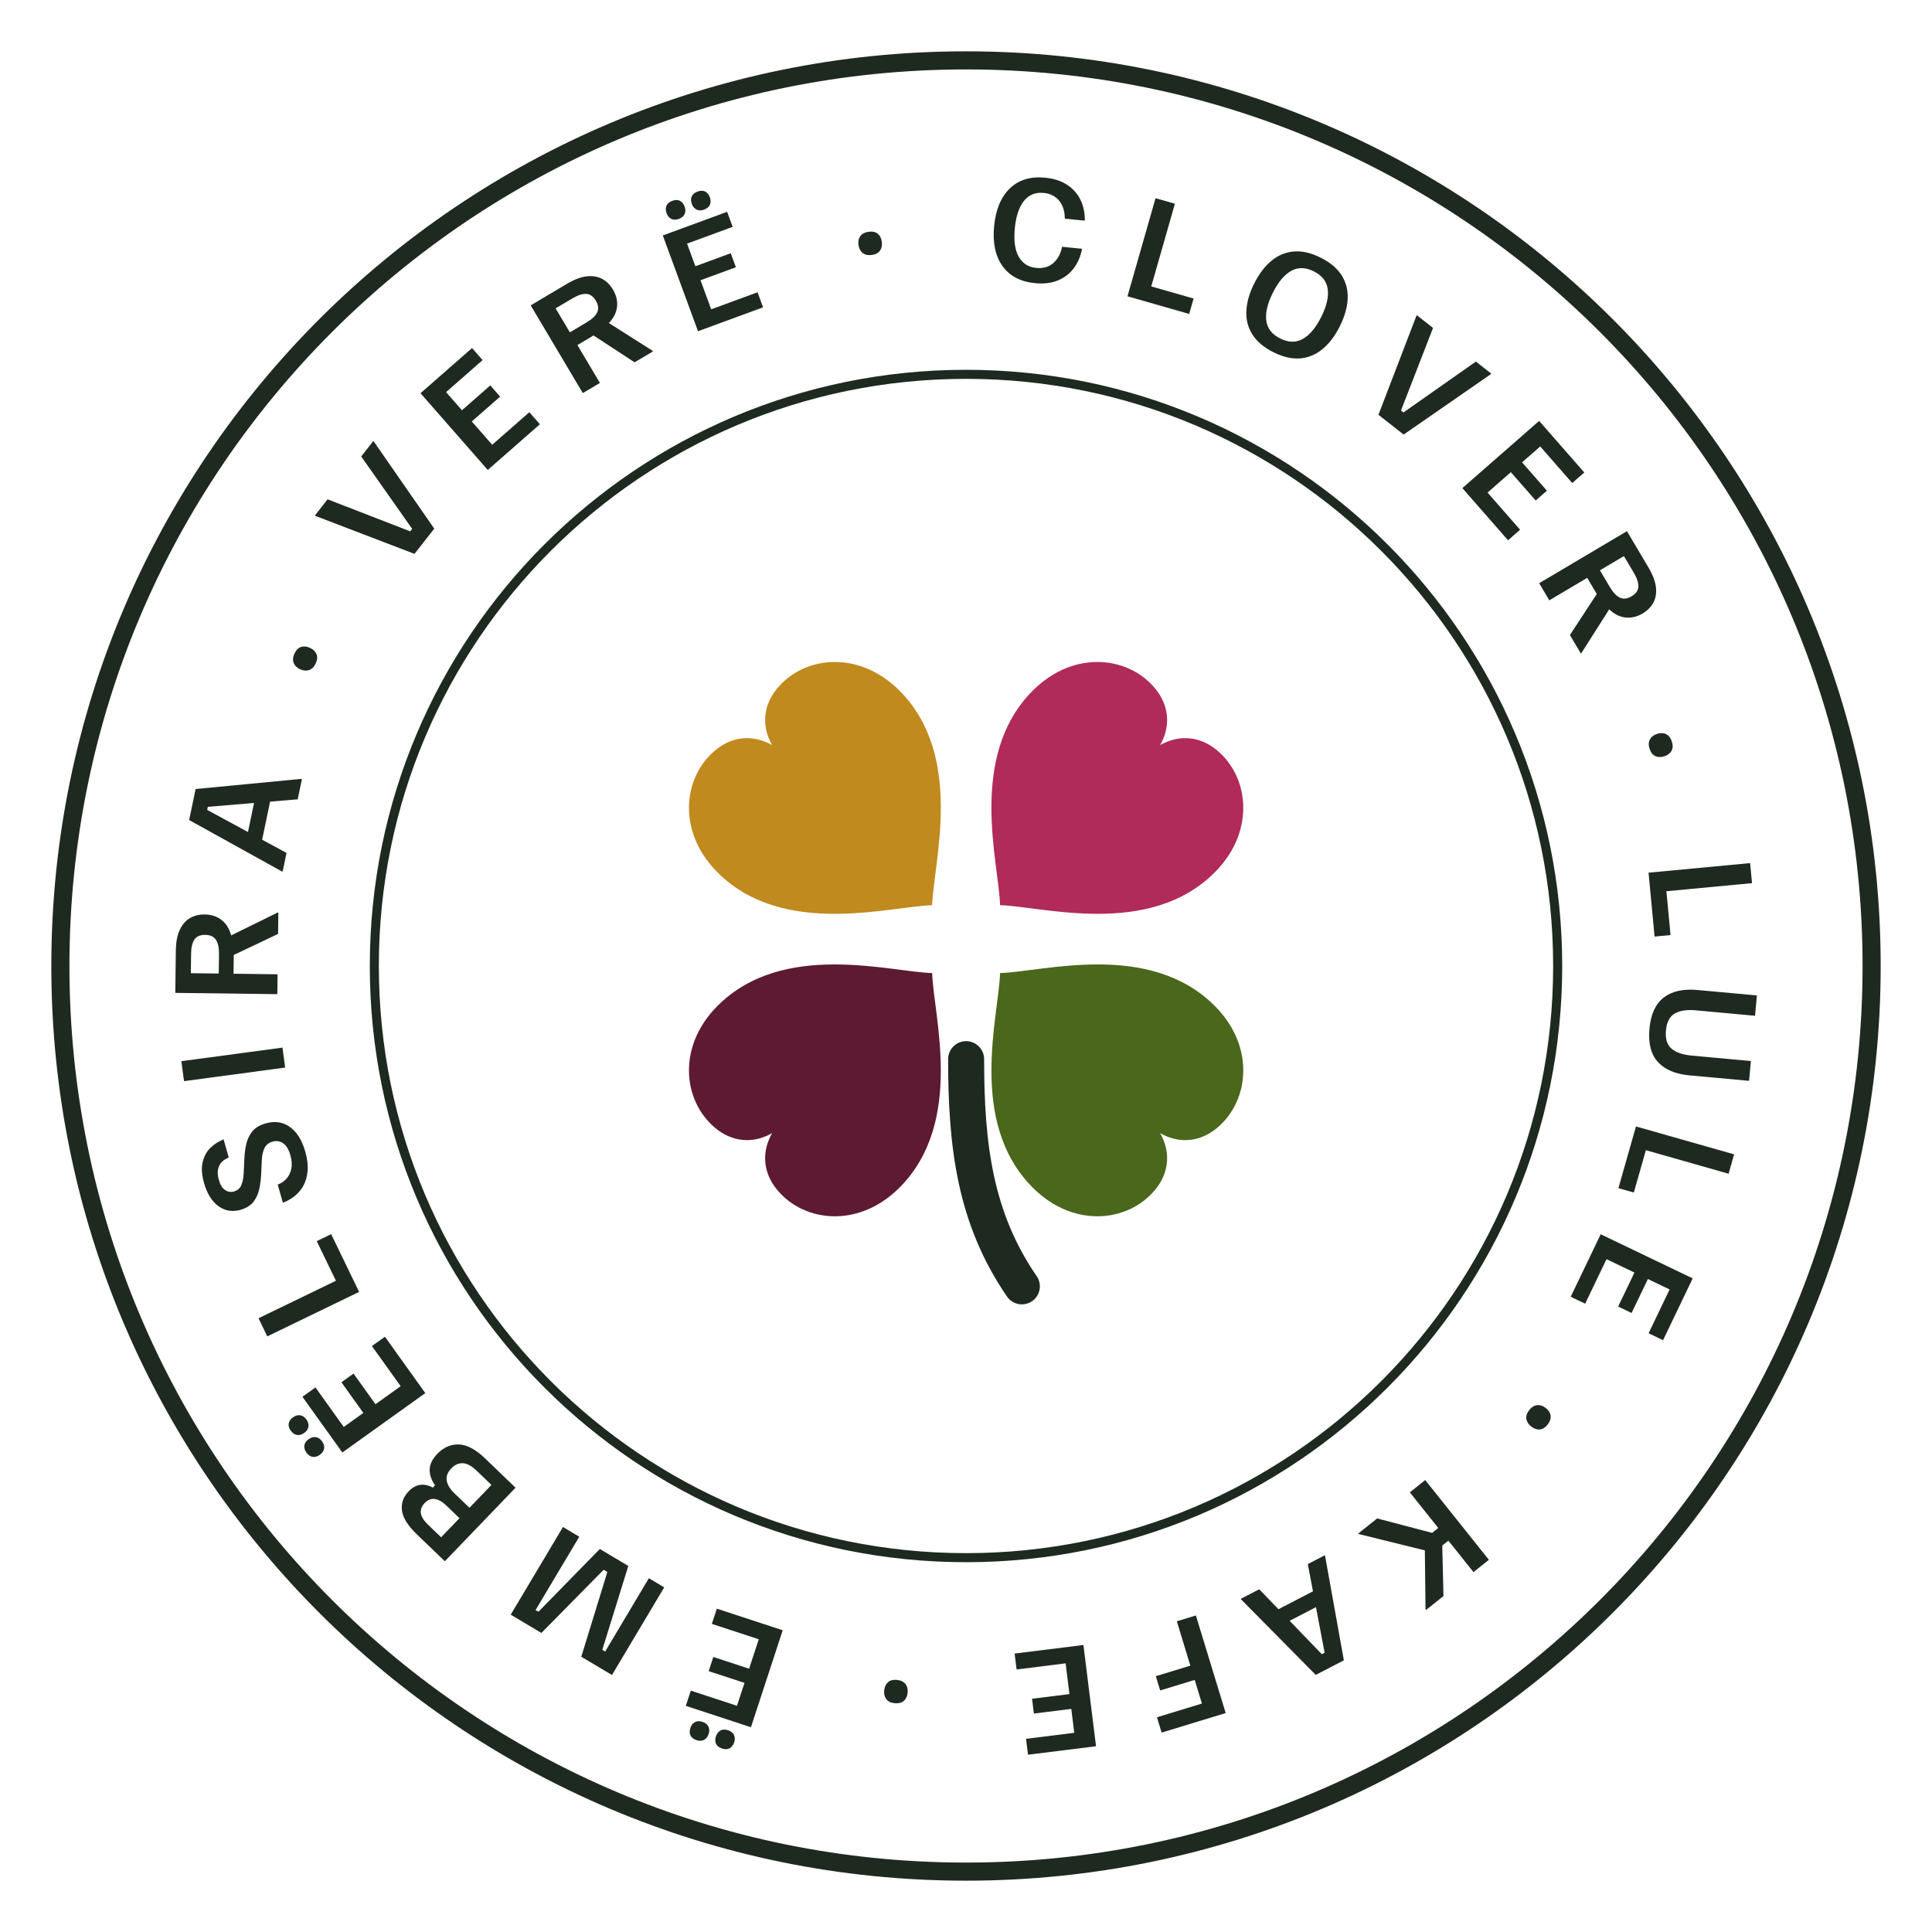
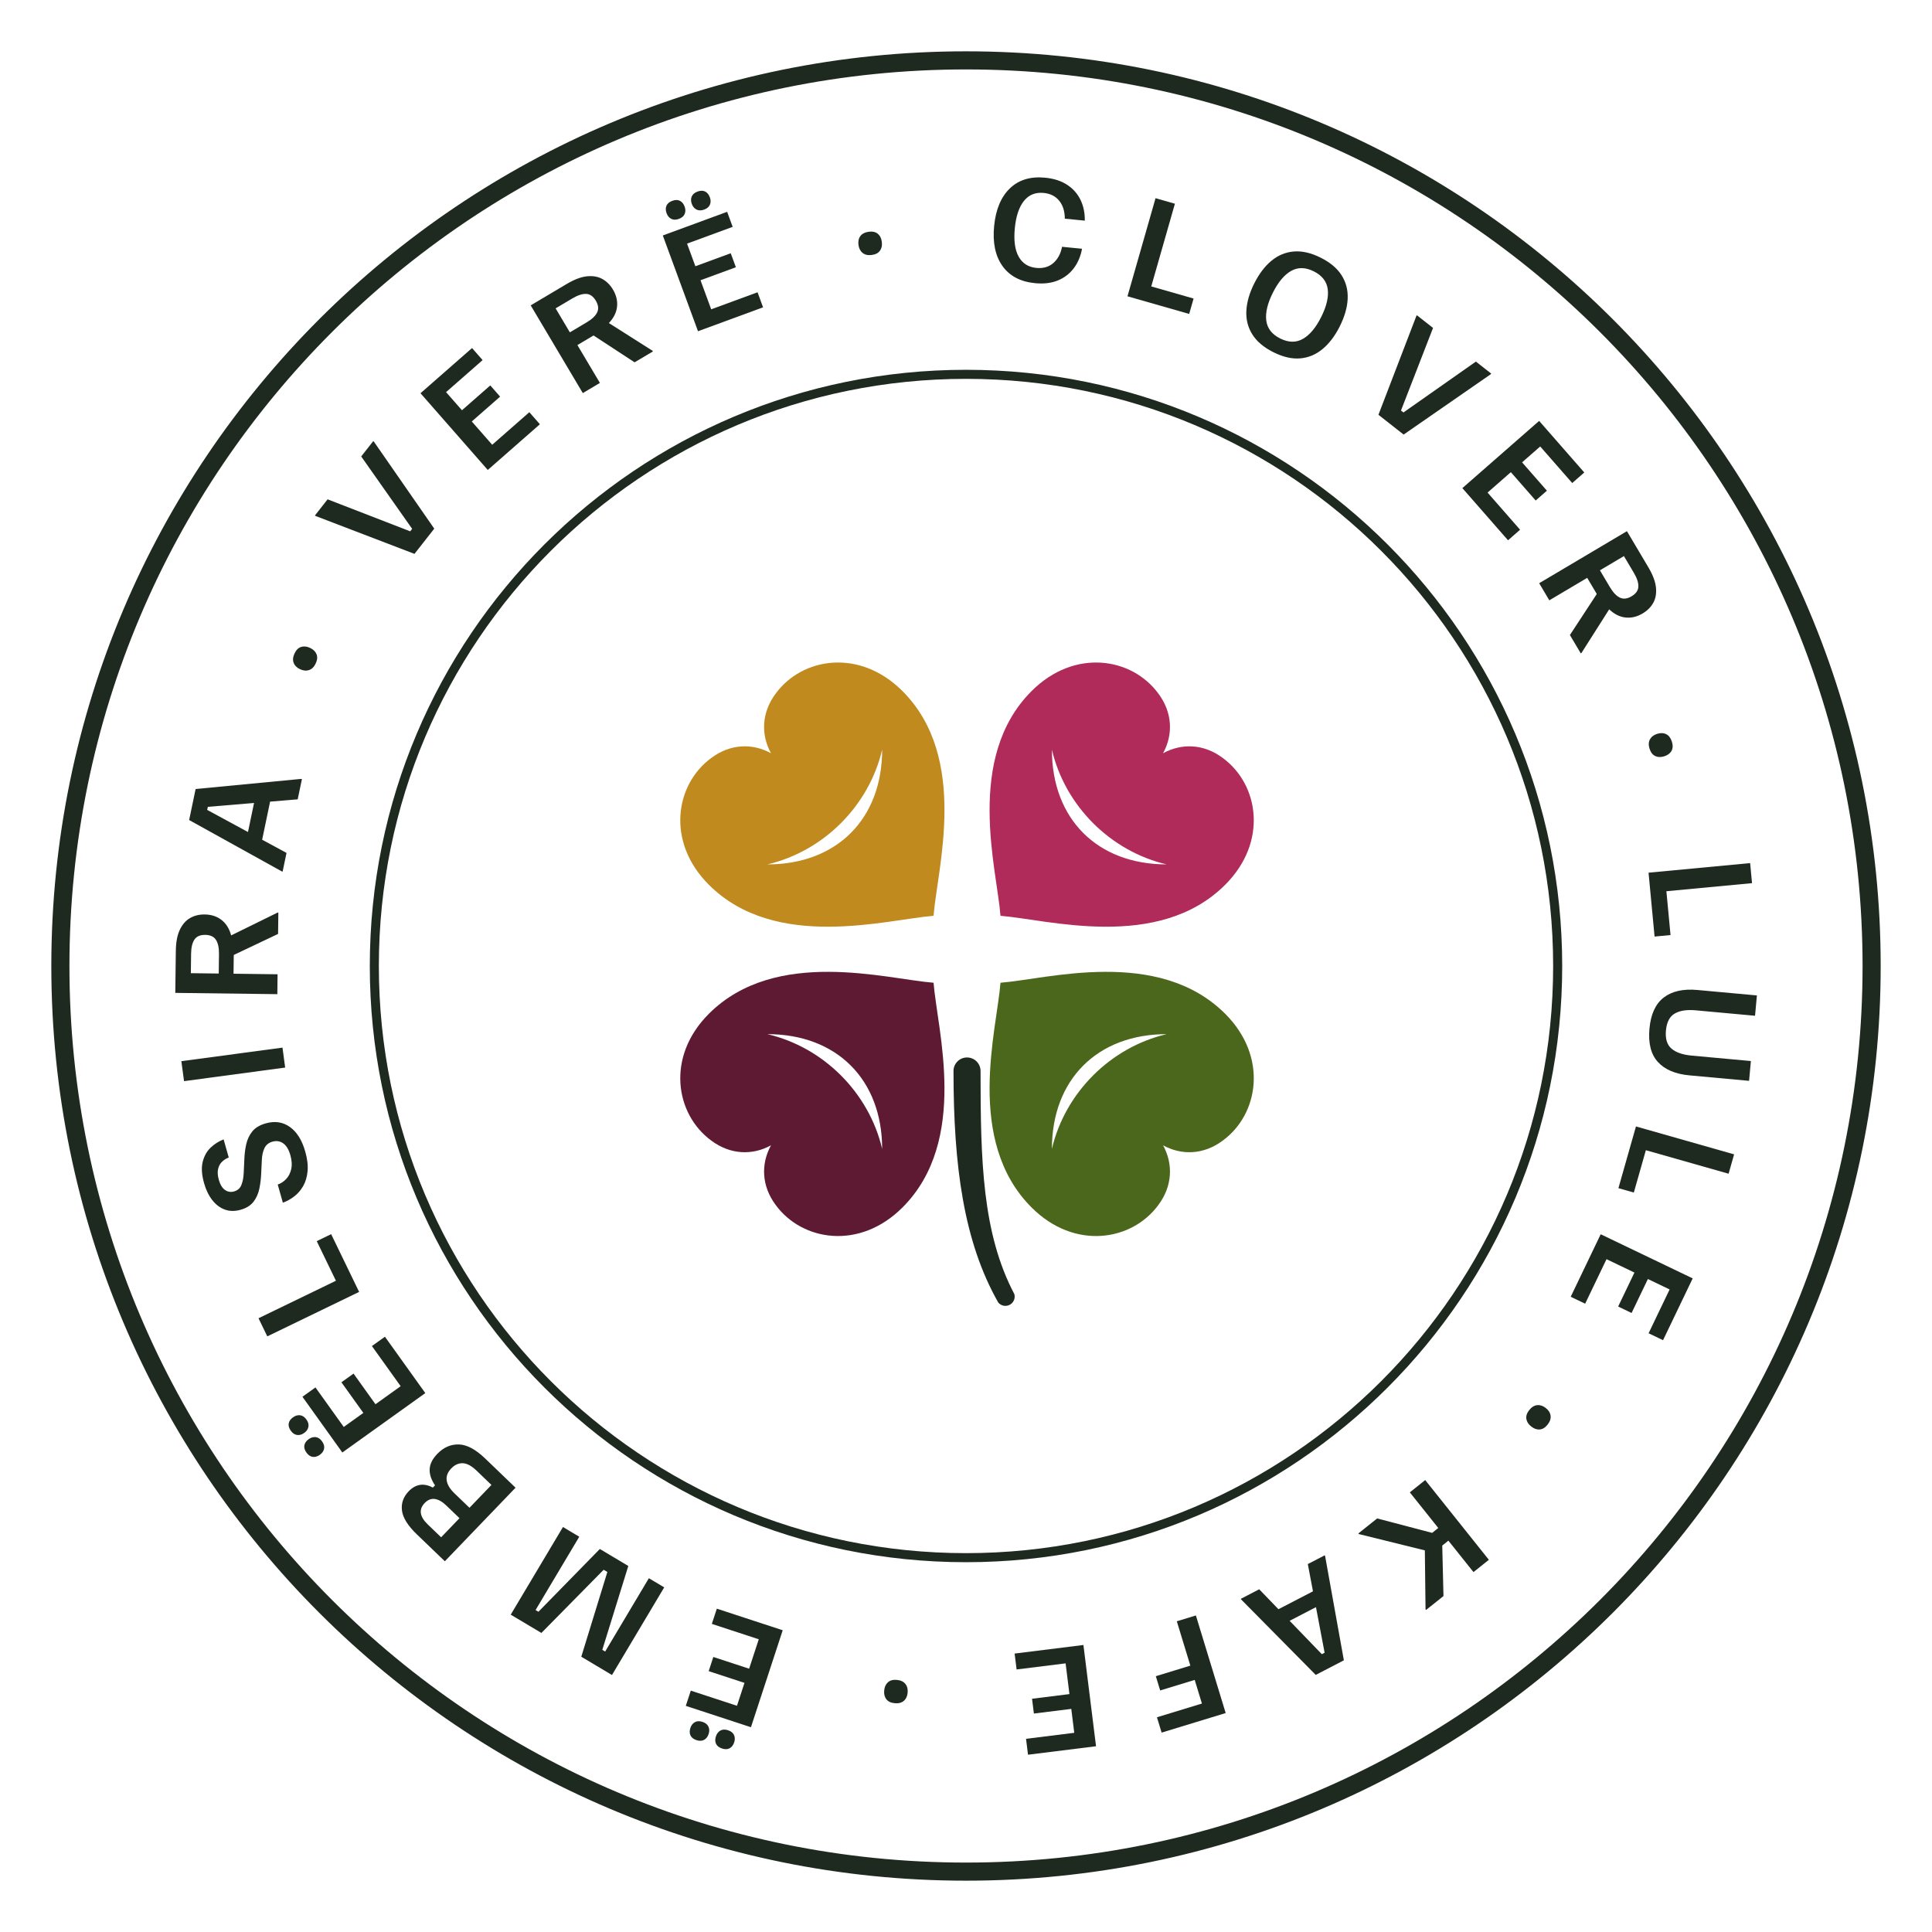
<svg xmlns="http://www.w3.org/2000/svg" viewBox="0 0 320 320" width="320" height="320" role="img">
  <circle cx="160" cy="160" r="150" fill="none" stroke="#1E2A1F" stroke-width="3" />
  <circle cx="160" cy="160" r="98" fill="none" stroke="#1E2A1F" stroke-width="1.5" />
  <path fill="#1E2A1F" transform="translate(171.18 46.55) rotate(5.63)" d="M0.271 0.325Q-3.364 0.325 -5.373 -1.991Q-7.383 -4.306 -7.383 -8.45Q-7.383 -12.567 -5.395 -14.896Q-3.407 -17.225 0.255 -17.225Q2.432 -17.225 3.989 -16.407Q5.547 -15.589 6.432 -14.138Q7.318 -12.686 7.475 -10.79H4.149Q3.965 -12.605 2.939 -13.647Q1.912 -14.69 0.26 -14.69Q-1.809 -14.69 -2.874 -13.057Q-3.938 -11.424 -3.938 -8.434Q-3.938 -5.357 -2.844 -3.784Q-1.75 -2.21 0.238 -2.21Q1.966 -2.21 2.979 -3.293Q3.992 -4.377 4.149 -6.11H7.475Q7.318 -4.22 6.432 -2.765Q5.547 -1.311 4 -0.493Q2.454 0.325 0.271 0.325Z" />
  <path fill="#1E2A1F" transform="translate(191.34 50.39) rotate(15.96)" d="M-4.777 0.0V-16.9H-1.441V-2.654H5.85V0.0Z" />
  <path fill="#1E2A1F" transform="translate(211.04 58.06) rotate(26.6)" d="M-0 0.303Q-2.66 0.303 -4.426 -0.769Q-6.192 -1.842 -7.058 -3.813Q-7.925 -5.785 -7.925 -8.45Q-7.925 -11.137 -7.058 -13.098Q-6.192 -15.058 -4.426 -16.131Q-2.66 -17.203 -0 -17.203Q2.681 -17.203 4.437 -16.131Q6.192 -15.058 7.058 -13.098Q7.925 -11.137 7.925 -8.45Q7.925 -5.785 7.058 -3.813Q6.192 -1.842 4.437 -0.769Q2.681 0.303 -0 0.303ZM0.0 -2.232Q2.302 -2.232 3.391 -3.857Q4.48 -5.482 4.48 -8.458Q4.48 -11.435 3.391 -13.051Q2.302 -14.668 0.0 -14.668Q-2.302 -14.668 -3.391 -13.051Q-4.48 -11.435 -4.48 -8.458Q-4.48 -5.482 -3.391 -3.857Q-2.302 -2.232 0.0 -2.232Z" />
  <path fill="#1E2A1F" transform="translate(230.4 70.34) rotate(38.14)" d="M-2.654 0.0 -7.827 -16.77V-16.9H-4.425L-0.152 -2.86H0.368L4.599 -16.9H7.827V-16.77L2.654 0.0Z" />
  <path fill="#1E2A1F" transform="translate(245.77 84.91) rotate(48.8)" d="M-5.4 0.0V-16.9H5.953V-14.246H-2.096V-10.254H4.144V-7.784H-2.096V-2.654H6.083V0.0Z" />
  <path fill="#1E2A1F" transform="translate(258.05 101.85) rotate(59.33)" d="M-6.105 0.0V-16.9H0.85Q3.012 -16.9 4.352 -16.285Q5.693 -15.67 6.319 -14.611Q6.944 -13.553 6.944 -12.182Q6.944 -10.568 6.08 -9.409Q5.216 -8.25 3.532 -7.768L7.405 -0.13V0.0H3.873L0.298 -7.296H-2.811V0.0ZM-2.811 -9.745H0.423Q1.966 -9.745 2.765 -10.278Q3.564 -10.812 3.564 -12.058Q3.564 -13.325 2.757 -13.845Q1.95 -14.365 0.423 -14.365H-2.811Z" />
  <path fill="#1E2A1F" transform="translate(268.64 125.45) rotate(72.36)" d="M0.016 -4.799Q-0.932 -4.799 -1.441 -5.33Q-1.95 -5.861 -1.95 -6.738Q-1.95 -7.632 -1.441 -8.155Q-0.932 -8.677 0.016 -8.677Q0.97 -8.677 1.46 -8.155Q1.95 -7.632 1.95 -6.738Q1.95 -5.861 1.46 -5.33Q0.97 -4.799 0.016 -4.799Z" />
  <path fill="#1E2A1F" transform="translate(273.5 149.3) rotate(84.61)" d="M-4.777 0.0V-16.9H-1.441V-2.654H5.85V0.0Z" />
  <path fill="#1E2A1F" transform="translate(273.52 170.41) rotate(95.24)" d="M-0.005 0.32Q-3.618 0.32 -5.362 -1.574Q-7.107 -3.467 -7.107 -6.998V-16.9H-3.727V-7.052Q-3.727 -4.81 -2.876 -3.618Q-2.026 -2.427 0.038 -2.427Q2.118 -2.427 2.96 -3.618Q3.803 -4.81 3.803 -7.052V-16.9H7.096V-6.998Q7.096 -3.467 5.365 -1.574Q3.635 0.32 -0.005 0.32Z" />
  <path fill="#1E2A1F" transform="translate(269.66 191.17) rotate(105.87)" d="M-4.777 0.0V-16.9H-1.441V-2.654H5.85V0.0Z" />
  <path fill="#1E2A1F" transform="translate(262.79 209.3) rotate(115.63)" d="M-5.4 0.0V-16.9H5.953V-14.246H-2.096V-10.254H4.144V-7.784H-2.096V-2.654H6.083V0.0Z" />
  <path fill="#1E2A1F" transform="translate(249.53 230.57) rotate(128.24)" d="M0.016 -4.799Q-0.932 -4.799 -1.441 -5.33Q-1.95 -5.861 -1.95 -6.738Q-1.95 -7.632 -1.441 -8.155Q-0.932 -8.677 0.016 -8.677Q0.97 -8.677 1.46 -8.155Q1.95 -7.632 1.95 -6.738Q1.95 -5.861 1.46 -5.33Q0.97 -4.799 0.016 -4.799Z" />
  <path fill="#1E2A1F" transform="translate(231.12 249.09) rotate(141.4)" d="M-6.321 0.0V-16.9H-3.06V-10.237H-1.76L3.299 -16.9H6.998V-16.77L0.991 -9.062L7.849 -0.13V0.0H3.862L-1.76 -7.551H-3.06V0.0Z" />
  <path fill="#1E2A1F" transform="translate(212.47 261.21) rotate(152.59)" d="M-7.827 0.0V-0.13L-2.632 -16.9H2.616L7.827 -0.13V0.0H4.398L0.141 -14.316H-0.379L-4.669 0.0ZM-3.765 -4.398 -3.028 -6.955H2.79L3.526 -4.398Z" />
  <path fill="#1E2A1F" transform="translate(193.3 269.03) rotate(163.02)" d="M-4.994 0.0V-16.9H6.099V-14.246H-1.69V-10.151H4.29V-7.681H-1.69V0.0Z" />
  <path fill="#1E2A1F" transform="translate(174.09 273.13) rotate(172.9)" d="M-5.4 0.0V-16.9H5.953V-14.246H-2.096V-10.254H4.144V-7.784H-2.096V-2.654H6.083V0.0Z" />
  <path fill="#1E2A1F" transform="translate(149.04 273.47) rotate(185.52)" d="M0.016 -4.799Q-0.932 -4.799 -1.441 -5.33Q-1.95 -5.861 -1.95 -6.738Q-1.95 -7.632 -1.441 -8.155Q-0.932 -8.677 0.016 -8.677Q0.97 -8.677 1.46 -8.155Q1.95 -7.632 1.95 -6.738Q1.95 -5.861 1.46 -5.33Q0.97 -4.799 0.016 -4.799Z" />
  <path fill="#1E2A1F" transform="translate(124.51 268.34) rotate(198.14)" d="M-5.4 0.0V-16.9H5.953V-14.246H-2.096V-10.254H4.144V-7.784H-2.096V-2.654H6.083V0.0ZM-1.95 -18.558Q-2.73 -18.558 -3.136 -18.998Q-3.542 -19.439 -3.542 -20.145Q-3.542 -20.876 -3.136 -21.309Q-2.73 -21.742 -1.95 -21.742Q-1.17 -21.742 -0.764 -21.313Q-0.358 -20.883 -0.358 -20.15Q-0.358 -19.442 -0.764 -19Q-1.17 -18.558 -1.95 -18.558ZM2.511 -18.558Q1.739 -18.558 1.324 -18.998Q0.91 -19.439 0.91 -20.145Q0.91 -20.876 1.327 -21.309Q1.744 -21.742 2.502 -21.742Q3.282 -21.742 3.689 -21.313Q4.095 -20.883 4.095 -20.15Q4.095 -19.442 3.689 -19Q3.282 -18.558 2.511 -18.558Z" />
  <path fill="#1E2A1F" transform="translate(101.63 257.92) rotate(210.8)" d="M-9.761 0.0V-16.9H-3.846L-0.368 -2.632H0.347L3.846 -16.9H9.761V0.0H6.619V-14.138H6.067L2.654 0.0H-2.838L-6.251 -14.138H-6.803V0.0Z" />
  <path fill="#1E2A1F" transform="translate(80.99 242.18) rotate(223.87)" d="M-6.105 0.0V-16.9H0.32Q3.434 -16.9 4.84 -15.76Q6.245 -14.62 6.245 -12.691Q6.245 -11.456 5.636 -10.644Q5.027 -9.831 3.781 -9.479V-8.959Q5.422 -8.613 6.272 -7.651Q7.123 -6.69 7.123 -4.94Q7.123 -2.714 5.647 -1.357Q4.171 0.0 0.861 0.0ZM-2.909 -2.437H0.498Q2.232 -2.437 3.009 -3.136Q3.786 -3.835 3.786 -5.07Q3.786 -6.392 2.947 -7.039Q2.107 -7.686 0.509 -7.686H-2.909ZM-2.909 -10.075H0.135Q1.484 -10.075 2.234 -10.609Q2.985 -11.142 2.985 -12.269Q2.985 -14.463 0.135 -14.463H-2.909Z" />
  <path fill="#1E2A1F" transform="translate(67.3 226.35) rotate(234.4)" d="M-5.4 0.0V-16.9H5.953V-14.246H-2.096V-10.254H4.144V-7.784H-2.096V-2.654H6.083V0.0ZM-1.95 -18.558Q-2.73 -18.558 -3.136 -18.998Q-3.542 -19.439 -3.542 -20.145Q-3.542 -20.876 -3.136 -21.309Q-2.73 -21.742 -1.95 -21.742Q-1.17 -21.742 -0.764 -21.313Q-0.358 -20.883 -0.358 -20.15Q-0.358 -19.442 -0.764 -19Q-1.17 -18.558 -1.95 -18.558ZM2.511 -18.558Q1.739 -18.558 1.324 -18.998Q0.91 -19.439 0.91 -20.145Q0.91 -20.876 1.327 -21.309Q1.744 -21.742 2.502 -21.742Q3.282 -21.742 3.689 -21.313Q4.095 -20.883 4.095 -20.15Q4.095 -19.442 3.689 -19Q3.282 -18.558 2.511 -18.558Z" />
  <path fill="#1E2A1F" transform="translate(57.4 209.68) rotate(244.16)" d="M-4.777 0.0V-16.9H-1.441V-2.654H5.85V0.0Z" />
  <path fill="#1E2A1F" transform="translate(50.33 191.12) rotate(254.16)" d="M0.303 0.325Q-1.587 0.325 -2.914 -0.187Q-4.241 -0.699 -5.081 -1.552Q-5.92 -2.405 -6.337 -3.448Q-6.755 -4.49 -6.825 -5.552H-3.705Q-3.656 -4.718 -3.201 -3.951Q-2.746 -3.185 -1.844 -2.697Q-0.943 -2.21 0.412 -2.21Q1.88 -2.21 2.624 -2.822Q3.369 -3.434 3.369 -4.447Q3.369 -5.428 2.698 -6.018Q2.026 -6.608 0.953 -6.966L-1.289 -7.719Q-2.475 -8.114 -3.561 -8.683Q-4.647 -9.252 -5.346 -10.186Q-6.045 -11.12 -6.045 -12.594Q-6.045 -14.089 -5.295 -15.118Q-4.545 -16.147 -3.22 -16.686Q-1.896 -17.225 -0.173 -17.225Q2.01 -17.225 3.304 -16.48Q4.599 -15.735 5.208 -14.579Q5.817 -13.423 5.937 -12.133H2.817Q2.768 -12.789 2.454 -13.382Q2.14 -13.975 1.473 -14.349Q0.807 -14.723 -0.309 -14.723Q-1.549 -14.723 -2.188 -14.194Q-2.828 -13.666 -2.828 -12.827Q-2.828 -11.906 -2.14 -11.37Q-1.452 -10.833 -0.368 -10.465L1.88 -9.712Q3.082 -9.322 4.152 -8.742Q5.222 -8.163 5.904 -7.21Q6.587 -6.256 6.587 -4.702Q6.587 -2.345 4.921 -1.01Q3.255 0.325 0.303 0.325Z" />
  <path fill="#1E2A1F" transform="translate(47.01 175.17) rotate(262.35)" d="M-1.668 0.0V-16.9H1.668V0.0Z" />
  <path fill="#1E2A1F" transform="translate(46.01 158.56) rotate(270.72)" d="M-6.105 0.0V-16.9H0.85Q3.012 -16.9 4.352 -16.285Q5.693 -15.67 6.319 -14.611Q6.944 -13.553 6.944 -12.182Q6.944 -10.568 6.08 -9.409Q5.216 -8.25 3.532 -7.768L7.405 -0.13V0.0H3.873L0.298 -7.296H-2.811V0.0ZM-2.811 -9.745H0.423Q1.966 -9.745 2.765 -10.278Q3.564 -10.812 3.564 -12.058Q3.564 -13.325 2.757 -13.845Q1.95 -14.365 0.423 -14.365H-2.811Z" />
  <path fill="#1E2A1F" transform="translate(48.41 136.7) rotate(281.79)" d="M-7.827 0.0V-0.13L-2.632 -16.9H2.616L7.827 -0.13V0.0H4.398L0.141 -14.316H-0.379L-4.669 0.0ZM-3.765 -4.398 -3.028 -6.955H2.79L3.526 -4.398Z" />
  <path fill="#1E2A1F" transform="translate(56.64 111.92) rotate(294.95)" d="M0.016 -4.799Q-0.932 -4.799 -1.441 -5.33Q-1.95 -5.861 -1.95 -6.738Q-1.95 -7.632 -1.441 -8.155Q-0.932 -8.677 0.016 -8.677Q0.97 -8.677 1.46 -8.155Q1.95 -7.632 1.95 -6.738Q1.95 -5.861 1.46 -5.33Q0.97 -4.799 0.016 -4.799Z" />
  <path fill="#1E2A1F" transform="translate(70.29 89.65) rotate(308.1)" d="M-2.654 0.0 -7.827 -16.77V-16.9H-4.425L-0.152 -2.86H0.368L4.599 -16.9H7.827V-16.77L2.654 0.0Z" />
  <path fill="#1E2A1F" transform="translate(84.85 74.28) rotate(318.76)" d="M-5.4 0.0V-16.9H5.953V-14.246H-2.096V-10.254H4.144V-7.784H-2.096V-2.654H6.083V0.0Z" />
  <path fill="#1E2A1F" transform="translate(101.78 61.99) rotate(329.29)" d="M-6.105 0.0V-16.9H0.85Q3.012 -16.9 4.352 -16.285Q5.693 -15.67 6.319 -14.611Q6.944 -13.553 6.944 -12.182Q6.944 -10.568 6.08 -9.409Q5.216 -8.25 3.532 -7.768L7.405 -0.13V0.0H3.873L0.298 -7.296H-2.811V0.0ZM-2.811 -9.745H0.423Q1.966 -9.745 2.765 -10.278Q3.564 -10.812 3.564 -12.058Q3.564 -13.325 2.757 -13.845Q1.95 -14.365 0.423 -14.365H-2.811Z" />
  <path fill="#1E2A1F" transform="translate(120.68 53) rotate(339.82)" d="M-5.4 0.0V-16.9H5.953V-14.246H-2.096V-10.254H4.144V-7.784H-2.096V-2.654H6.083V0.0ZM-1.95 -18.558Q-2.73 -18.558 -3.136 -18.998Q-3.542 -19.439 -3.542 -20.145Q-3.542 -20.876 -3.136 -21.309Q-2.73 -21.742 -1.95 -21.742Q-1.17 -21.742 -0.764 -21.313Q-0.358 -20.883 -0.358 -20.15Q-0.358 -19.442 -0.764 -19Q-1.17 -18.558 -1.95 -18.558ZM2.511 -18.558Q1.739 -18.558 1.324 -18.998Q0.91 -19.439 0.91 -20.145Q0.91 -20.876 1.327 -21.309Q1.744 -21.742 2.502 -21.742Q3.282 -21.742 3.689 -21.313Q4.095 -20.883 4.095 -20.15Q4.095 -19.442 3.689 -19Q3.282 -18.558 2.511 -18.558Z" />
  <path fill="#1E2A1F" transform="translate(145.01 46.99) rotate(352.44)" d="M0.016 -4.799Q-0.932 -4.799 -1.441 -5.33Q-1.95 -5.861 -1.95 -6.738Q-1.95 -7.632 -1.441 -8.155Q-0.932 -8.677 0.016 -8.677Q0.97 -8.677 1.46 -8.155Q1.95 -7.632 1.95 -6.738Q1.95 -5.861 1.46 -5.33Q0.97 -4.799 0.016 -4.799Z" />
-   <g transform="translate(89.02 90.23) scale(1.42)">
-     <path fill="#B02A5A" transform="rotate(45 50 46) translate(50 40.4)" d="M0 0C-3.6-3.4-15-9.6-15-20.4C-15-27.4-9.6-31.4-4.6-30.6C-2.2-30.2-.6-28.6 0-26.4C.6-28.6 2.2-30.2 4.6-30.6C9.6-31.4 15-27.4 15-20.4C15-9.6 3.6-3.4 0 0Z" />
-     <path fill="#4A671B" transform="rotate(135 50 46) translate(50 40.4)" d="M0 0C-3.6-3.4-15-9.6-15-20.4C-15-27.4-9.6-31.4-4.6-30.6C-2.2-30.2-.6-28.6 0-26.4C.6-28.6 2.2-30.2 4.6-30.6C9.6-31.4 15-27.4 15-20.4C15-9.6 3.6-3.4 0 0Z" />
-     <path fill="#5E1A33" transform="rotate(225 50 46) translate(50 40.4)" d="M0 0C-3.6-3.4-15-9.6-15-20.4C-15-27.4-9.6-31.4-4.6-30.6C-2.2-30.2-.6-28.6 0-26.4C.6-28.6 2.2-30.2 4.6-30.6C9.6-31.4 15-27.4 15-20.4C15-9.6 3.6-3.4 0 0Z" />
-     <path fill="#C08A1E" transform="rotate(315 50 46) translate(50 40.4)" d="M0 0C-3.6-3.4-15-9.6-15-20.4C-15-27.4-9.6-31.4-4.6-30.6C-2.2-30.2-.6-28.6 0-26.4C.6-28.6 2.2-30.2 4.6-30.6C9.6-31.4 15-27.4 15-20.4C15-9.6 3.6-3.4 0 0Z" />
-     <path fill="none" stroke="#1E2A1F" stroke-width="4.2" stroke-linecap="round" d="M50 60C50 70 51 78.5 56.5 86.5" />
+   <g transform="translate(90.17 92.83) scale(1.4)">
+     <path fill="#B02A5A" fill-rule="evenodd" transform="rotate(45 50 46) translate(50 40.4)" d="M0 0C-4.2-3.6-16.2-10.2-16.2-21.4C-16.2-28.6-10.6-32.6-5.4-31.8C-2.6-31.4-.7-29.6 0-27.2C.7-29.6 2.6-31.4 5.4-31.8C10.6-32.6 16.2-28.6 16.2-21.4C16.2-10.2 4.2-3.6 0 0ZM-9.6-18.2C-3.8-12.4 3.8-12.4 9.6-18.2C3.8-14.6-3.8-14.6-9.6-18.2Z" />
+     <path fill="#4A671B" fill-rule="evenodd" transform="rotate(135 50 46) translate(50 40.4)" d="M0 0C-4.2-3.6-16.2-10.2-16.2-21.4C-16.2-28.6-10.6-32.6-5.4-31.8C-2.6-31.4-.7-29.6 0-27.2C.7-29.6 2.6-31.4 5.4-31.8C10.6-32.6 16.2-28.6 16.2-21.4C16.2-10.2 4.2-3.6 0 0ZM-9.6-18.2C-3.8-12.4 3.8-12.4 9.6-18.2C3.8-14.6-3.8-14.6-9.6-18.2Z" />
+     <path fill="#5E1A33" fill-rule="evenodd" transform="rotate(225 50 46) translate(50 40.4)" d="M0 0C-4.2-3.6-16.2-10.2-16.2-21.4C-16.2-28.6-10.6-32.6-5.4-31.8C-2.6-31.4-.7-29.6 0-27.2C.7-29.6 2.6-31.4 5.4-31.8C10.6-32.6 16.2-28.6 16.2-21.4C16.2-10.2 4.2-3.6 0 0ZM-9.6-18.2C-3.8-12.4 3.8-12.4 9.6-18.2C3.8-14.6-3.8-14.6-9.6-18.2Z" />
+     <path fill="#C08A1E" fill-rule="evenodd" transform="rotate(315 50 46) translate(50 40.4)" d="M0 0C-4.2-3.6-16.2-10.2-16.2-21.4C-16.2-28.6-10.6-32.6-5.4-31.8C-2.6-31.4-.7-29.6 0-27.2C.7-29.6 2.6-31.4 5.4-31.8C10.6-32.6 16.2-28.6 16.2-21.4C16.2-10.2 4.2-3.6 0 0ZM-9.6-18.2C-3.8-12.4 3.8-12.4 9.6-18.2C3.8-14.6-3.8-14.6-9.6-18.2Z" />
+     <path fill="#1E2A1F" d="M48.4 60.4A1.6 1.6 0 0 1 51.6 60.4C51.6 71 51.8 79.6 55.6 86.8A1.1 1.1 0 0 1 53.7 87.8C49.6 80.6 48.4 71.6 48.4 60.4Z" />
  </g>
</svg>
